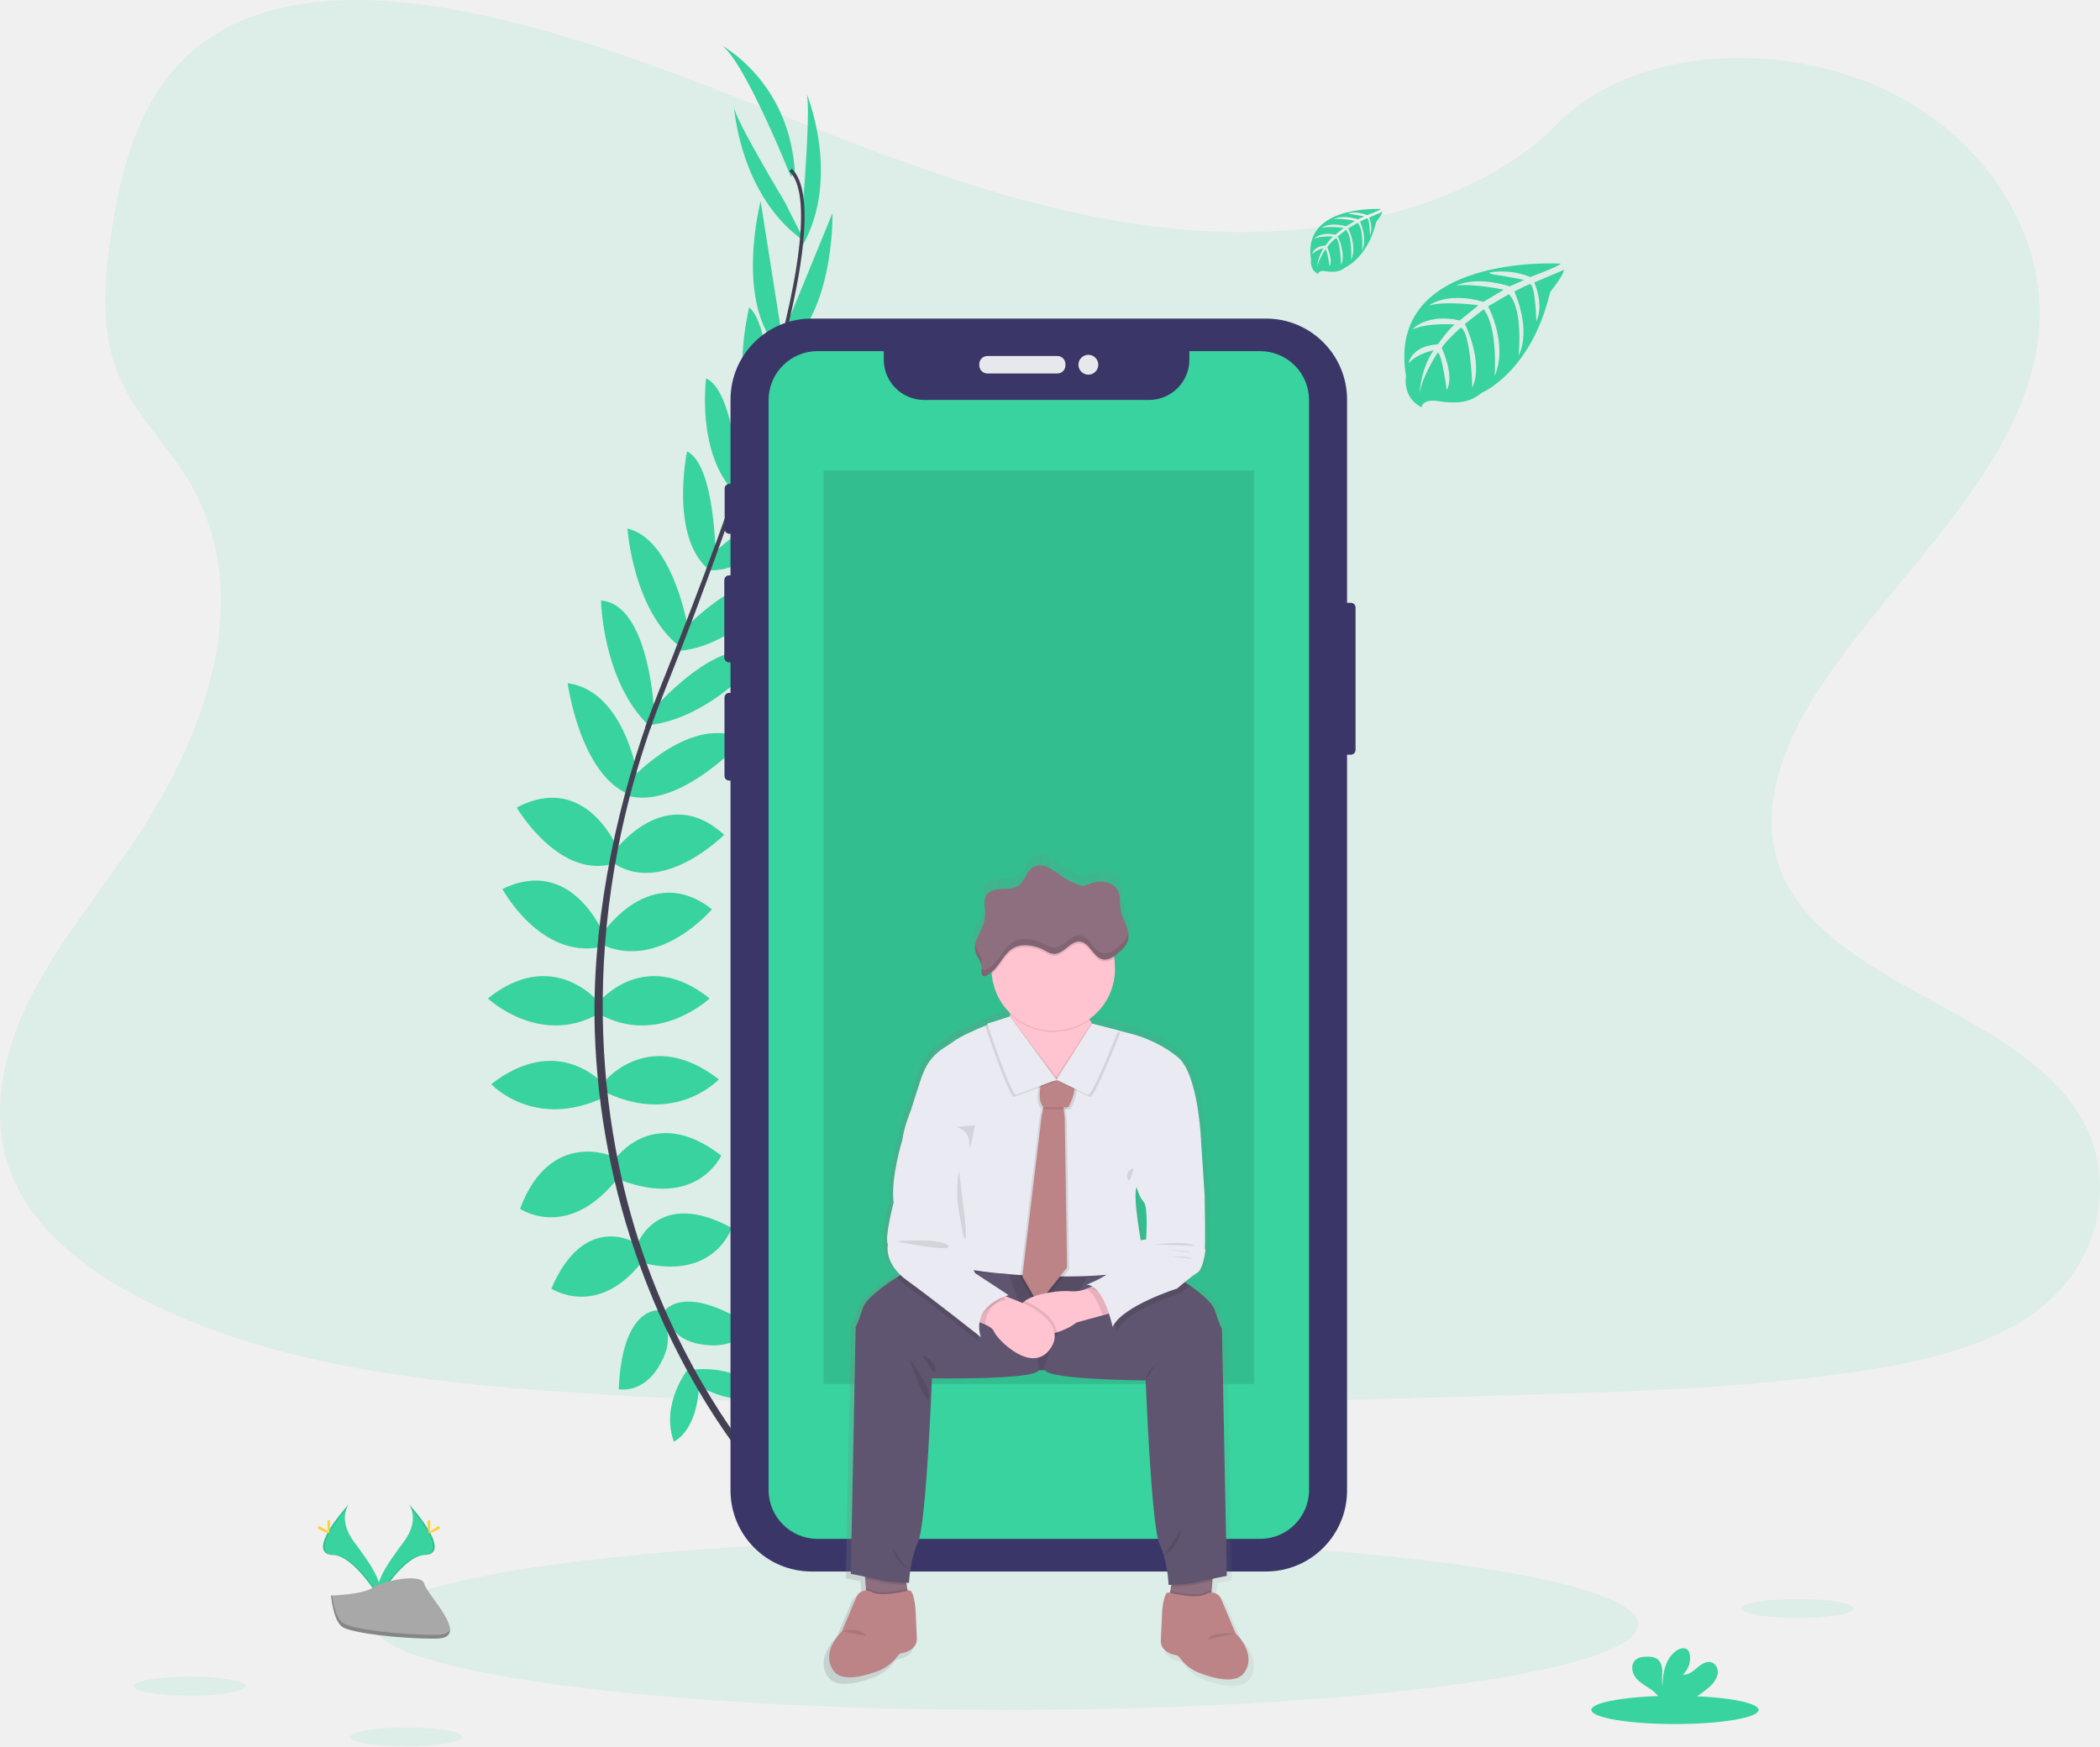
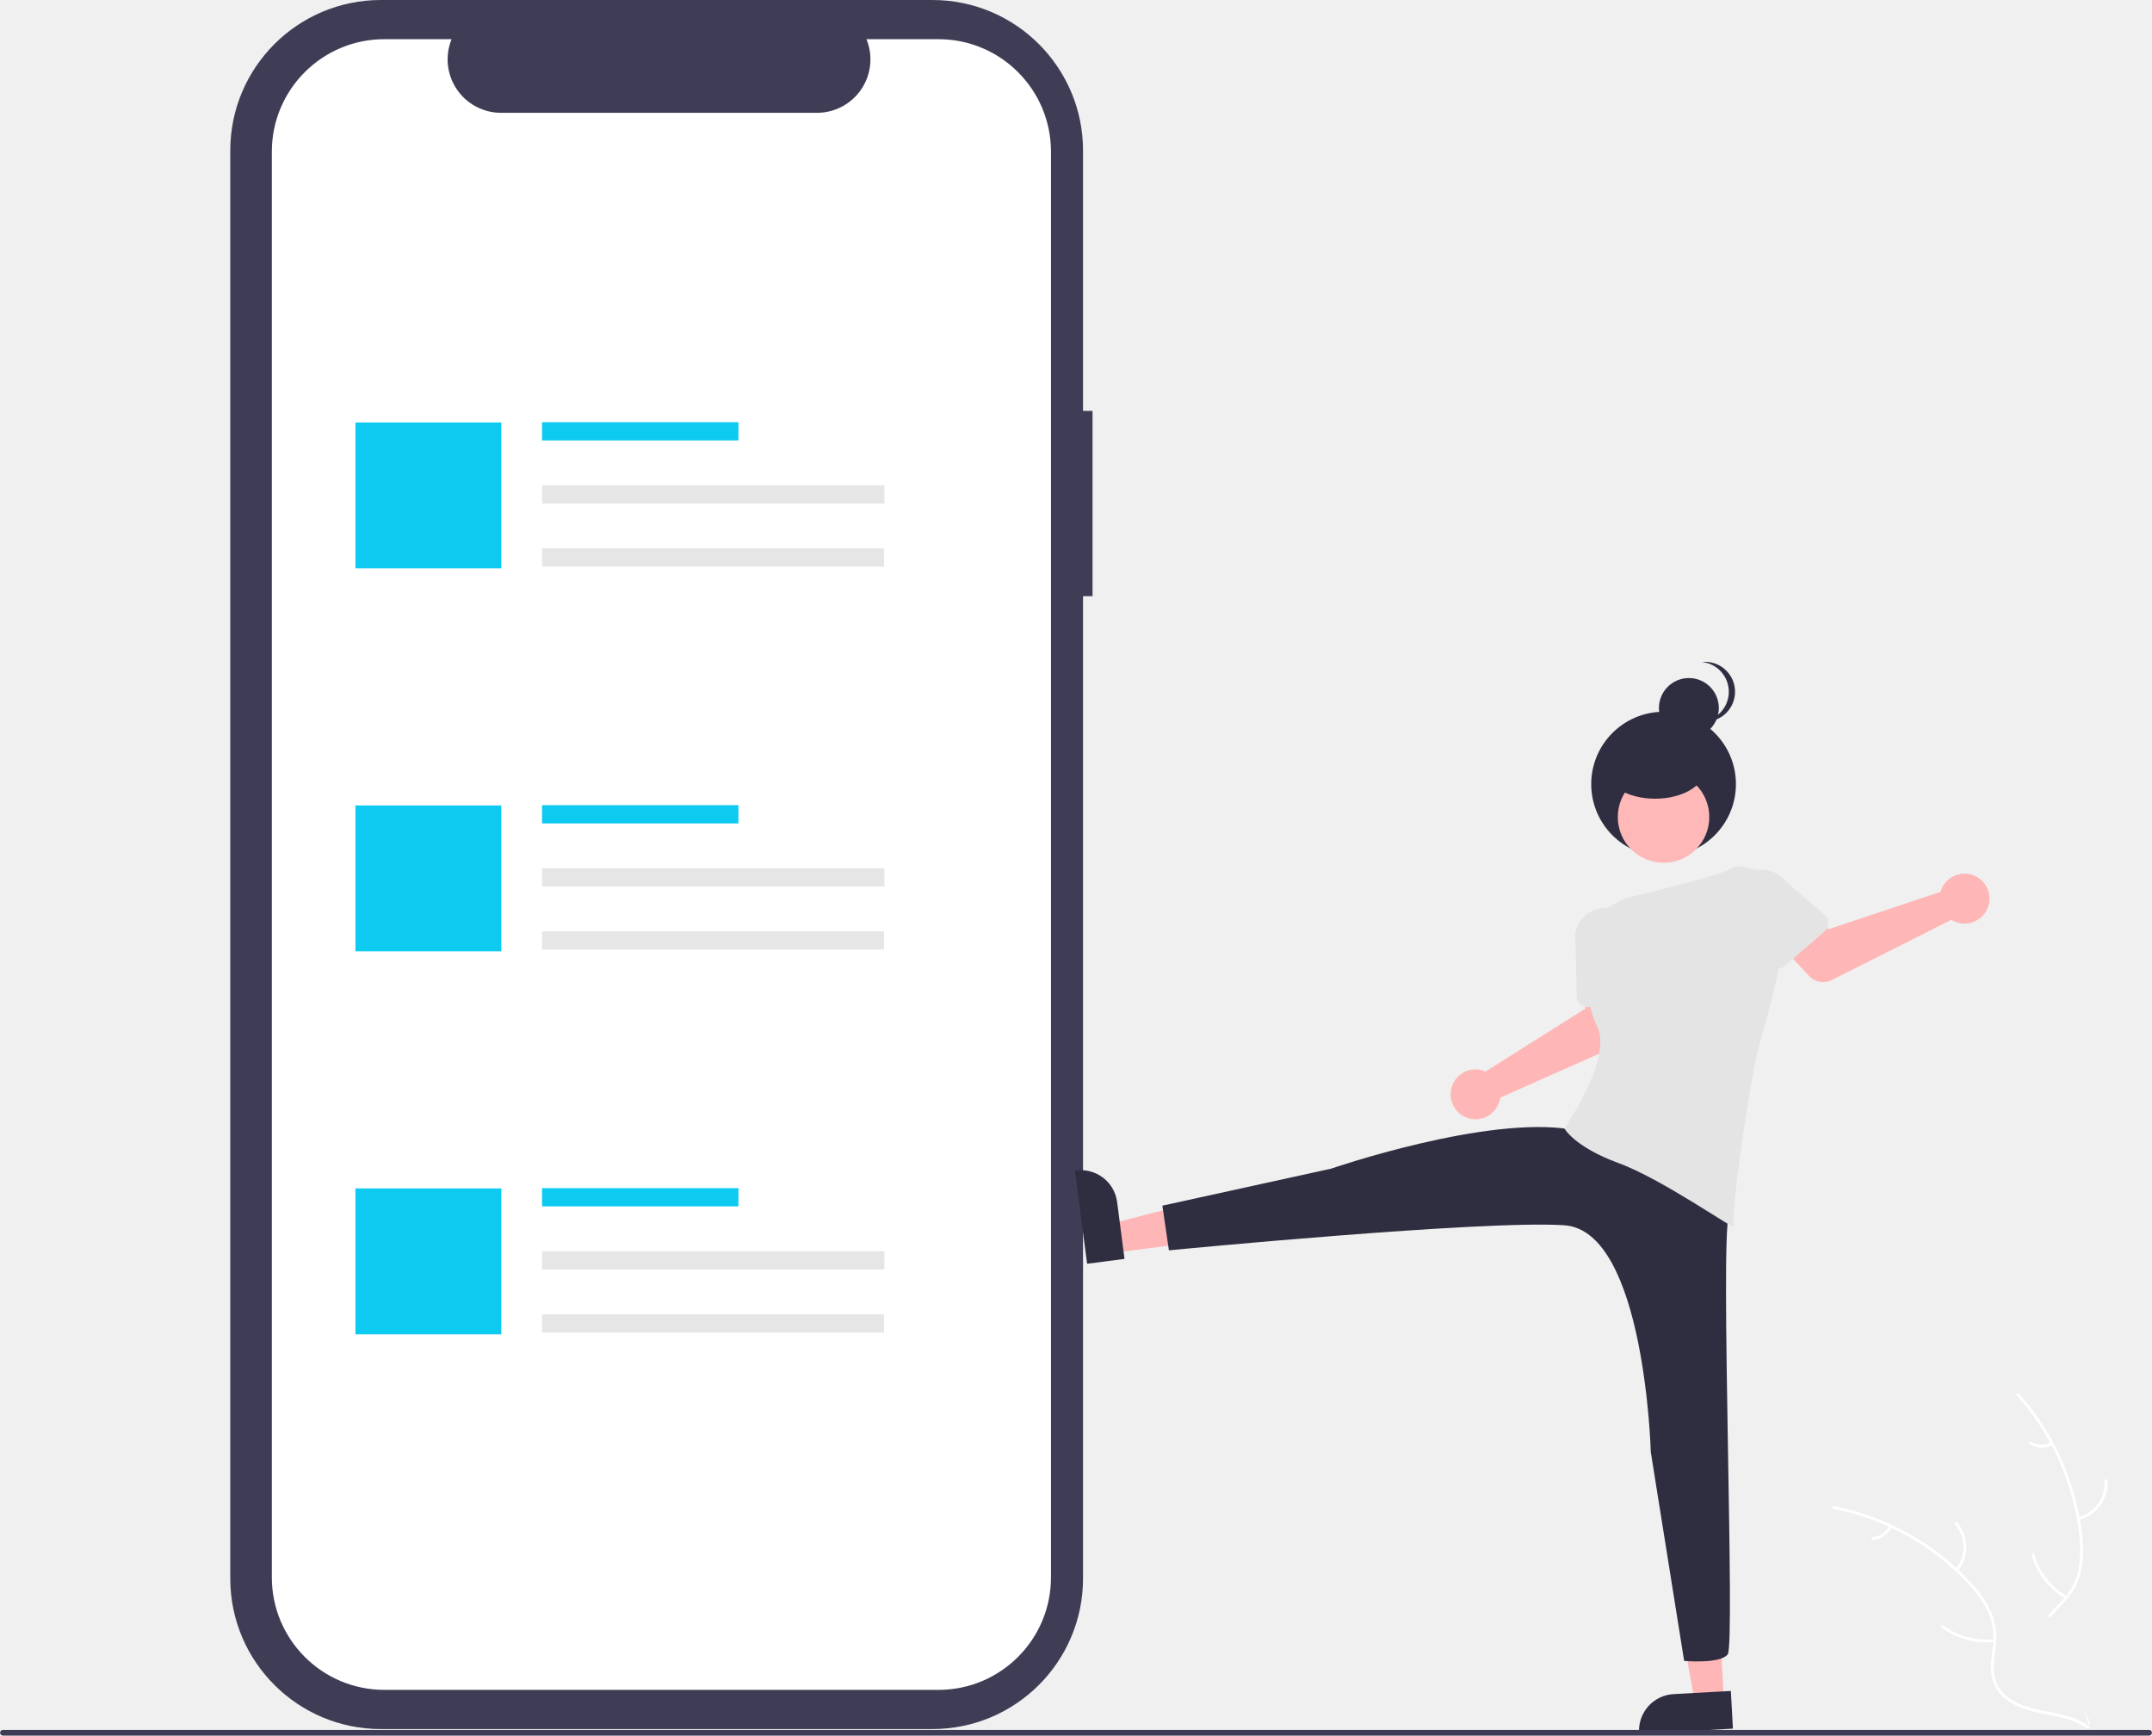
- <svg xmlns="http://www.w3.org/2000/svg" id="ae7ad495-543d-4c4b-9483-8059c5566fe6" data-name="Layer 1" width="1009.54" height="839.64" viewBox="0 0 1009.54 839.64">
-   <defs>
-     <linearGradient id="f9d7795c-47ab-4264-adf8-fc9a284cd87a" x1="491.14" y1="640.96" x2="698.09" y2="640.96" gradientUnits="userSpaceOnUse">
-       <stop offset="0" stop-color="gray" stop-opacity="0.25" />
-       <stop offset="0.54" stop-color="gray" stop-opacity="0.12" />
-       <stop offset="1" stop-color="gray" stop-opacity="0.1" />
-     </linearGradient>
-   </defs>
-   <path d="M681.78,141.58c-64.72-2.25-126.36-23.14-185.22-46S379.4,47.39,316.23,35.28c-40.63-7.79-87.1-8.89-119.83,12.89-31.51,21-41.69,57.15-47.16,90.73-4.12,25.26-6.54,51.85,4.74,75.49,7.84,16.42,21.74,30.22,31.36,45.95,33.47,54.72,9.81,122.2-26.45,175.63-17,25.07-36.75,49-49.88,75.66s-19.2,57.25-7.71,84.47c11.38,27,38.51,47.24,67.9,61.49,59.69,28.95,130,37.23,198.61,41.92,151.83,10.39,304.46,5.89,456.69,1.39,56.34-1.67,112.92-3.36,168.34-12.07,30.78-4.84,62.55-12.51,84.9-31.05,28.36-23.53,35.39-63.37,16.38-92.88-31.88-49.49-120-61.78-142.31-114.89-12.26-29.24.33-61.8,18.16-88.92,38.24-58.16,102.33-109.19,105.7-175.67,2.32-45.66-28.49-91.39-76.13-113-49.93-22.64-119.18-19.8-156,17.69C805.59,128.71,738.93,143.56,681.78,141.58Z" transform="translate(-95.23 -30.18)" fill="#38d39f" opacity="0.1" />
-   <ellipse cx="483.49" cy="780.99" rx="303.97" ry="41.12" fill="#38d39f" opacity="0.1" />
-   <path d="M428.24,688.75s21-3.36,33.6,11.48c0,0-9.24,7.28-29.12-2.8Z" transform="translate(-95.23 -30.18)" fill="#38d39f" />
-   <path d="M426,688.42S412.6,705,419.17,723.27c0,0,10.92-4.37,12.11-26.63Z" transform="translate(-95.23 -30.18)" fill="#38d39f" />
-   <path d="M414,661.31s8.4-15.4,42,6.16c0,0-4.48,10.36-19.32,9.52S417.87,669.43,414,661.31Z" transform="translate(-95.23 -30.18)" fill="#38d39f" />
-   <path d="M411.79,660.2s-17.43-2-19.12,37.9c0,0,11.05,2.3,18.9-10.33S416.17,668.08,411.79,660.2Z" transform="translate(-95.23 -30.18)" fill="#38d39f" />
-   <path d="M401.63,628.38s9.8-27.17,45.37-7.85c0,0-8.12,24.93-41.73,17.09Z" transform="translate(-95.23 -30.18)" fill="#38d39f" />
-   <path d="M390.71,587.77s18.48-27.44,51.25-2c0,0-11.48,25.76-48.45,11.76Z" transform="translate(-95.23 -30.18)" fill="#38d39f" />
-   <path d="M386.79,549.13s21.56-25.2,54,0c0,0-20.45,22.12-54,6.44Z" transform="translate(-95.23 -30.18)" fill="#38d39f" />
-   <path d="M383.43,511.61s21.84-26.33,52.93-1.4c0,0-24.65,23.24-52.93,7.56Z" transform="translate(-95.23 -30.18)" fill="#38d39f" />
-   <path d="M385.39,478.28s23-33.88,52.09-10.92c0,0-24.65,29.13-52.09,17.36Z" transform="translate(-95.23 -30.18)" fill="#38d39f" />
-   <path d="M390.71,439.36s24.36-33.6,52.65-7.84c0,0-28.85,29.12-52.65,14Z" transform="translate(-95.23 -30.18)" fill="#38d39f" />
-   <path d="M398.84,404.57s28.83-31.57,54-19c0,0-30.06,33.53-55.26,27.37Z" transform="translate(-95.23 -30.18)" fill="#38d39f" />
-   <path d="M408.91,371.6s33.33-38.65,52.65-25.77c0,0-24.52,30-55,33.05Z" transform="translate(-95.23 -30.18)" fill="#38d39f" />
-   <path d="M423.46,333.34s29.14-31.58,50.42-23.74c0,0-24.92,32.77-54.33,33.61Z" transform="translate(-95.23 -30.18)" fill="#38d39f" />
-   <path d="M436.64,297.56s32.2-30.24,46.2-24.92c0,0-23.24,33.6-47.6,31.64Z" transform="translate(-95.23 -30.18)" fill="#38d39f" />
-   <path d="M449.52,264.52s27.72-36.12,42.84-33.32c0,0-16.8,32.2-42.84,37Z" transform="translate(-95.23 -30.18)" fill="#38d39f" />
-   <path d="M463.49,220s24.51-27.7,37.74-27.63c0,0-19.34,37-38.74,36.66Z" transform="translate(-95.23 -30.18)" fill="#38d39f" />
-   <path d="M471.78,190.31l23.66-57.68s1.19,52.14-26.68,68.38Z" transform="translate(-95.23 -30.18)" fill="#38d39f" />
-   <path d="M481.38,126.7s3.92-48.16,1.4-52.08c0,0,16.93,40-1.56,73.36Z" transform="translate(-95.23 -30.18)" fill="#38d39f" />
-   <path d="M400.72,627.73s-24.55-15.21-40.43,22c0,0,21.84,14.5,43.31-12.51Z" transform="translate(-95.23 -30.18)" fill="#38d39f" />
-   <path d="M389.93,586.22s-30.1-13.73-44.71,25.12c0,0,23.26,16,47.45-15.3Z" transform="translate(-95.23 -30.18)" fill="#38d39f" />
-   <path d="M385.39,551.44s-21.56-25.2-54,0c0,0,20.44,22.12,54,6.44Z" transform="translate(-95.23 -30.18)" fill="#38d39f" />
-   <path d="M382.7,511.61s-21.85-26.33-52.93-1.4c0,0,24.64,23.24,52.93,7.56Z" transform="translate(-95.23 -30.18)" fill="#38d39f" />
-   <path d="M385.39,479.24s-15.32-37.95-48.62-21.63c0,0,18,33.66,47.27,27.93Z" transform="translate(-95.23 -30.18)" fill="#38d39f" />
-   <path d="M392.64,439.17s-15.22-38.61-49-20.71c0,0,20.68,35.39,47.5,26.68Z" transform="translate(-95.23 -30.18)" fill="#38d39f" />
-   <path d="M402.08,404.77s-6-42.34-33.95-46.13c0,0,5.93,44.64,30.22,53.75Z" transform="translate(-95.23 -30.18)" fill="#38d39f" />
-   <path d="M409.63,371.67s-2.35-51-25.5-52.77c0,0,.78,38.7,22.89,60Z" transform="translate(-95.23 -30.18)" fill="#38d39f" />
-   <path d="M425.87,331.88s-6.91-42.4-29-47.59c0,0,2.74,41.07,26.81,58Z" transform="translate(-95.23 -30.18)" fill="#38d39f" />
-   <path d="M439.26,297.87s-.24-44.18-13.74-50.67c0,0-8.37,40,9.83,56.31Z" transform="translate(-95.23 -30.18)" fill="#38d39f" />
-   <path d="M450.55,264s-1.9-45.5-15.87-51.91c0,0-4.79,36,13.77,54.88Z" transform="translate(-95.23 -30.18)" fill="#38d39f" />
-   <path d="M465.45,223.6s-.09-37-10.07-45.68c0,0-9.92,40.54,4.86,53.12Z" transform="translate(-95.23 -30.18)" fill="#38d39f" />
-   <path d="M470.6,188.49l-9.7-61.59s-13.2,50.47,10.16,72.7Z" transform="translate(-95.23 -30.18)" fill="#38d39f" />
-   <path d="M472.5,127.28s-24.93-41.39-24.41-46c0,0,2.64,43.4,34,65Z" transform="translate(-95.23 -30.18)" fill="#38d39f" />
-   <path d="M475.42,115.06S451.9,56.25,441.26,51.49c0,0,33.6,17.08,36.12,61.89Z" transform="translate(-95.23 -30.18)" fill="#38d39f" />
-   <path d="M462.36,229.35l-1.61-.49c19.85-64.73,24.81-106,13.95-116.34l1.16-1.22C487.36,122.21,482.7,163,462.36,229.35Z" transform="translate(-95.23 -30.18)" fill="#444053" />
-   <path d="M407.7,380.87l-2.37-.84c2.1-5.93,4.37-11.95,6.75-17.89,20.72-51.64,38.36-99.67,49.67-136.55l2.07-1c-11.33,36.95-28.65,86.83-49.4,138.53C412.05,369,409.79,375,407.7,380.87Z" transform="translate(-95.23 -30.18)" fill="#444053" />
-   <path d="M457.79,737.2c-.32-.36-32.5-36.58-54.92-98.44A364.43,364.43,0,0,1,381.17,526c-1.54-48.13,8.56-101.87,25.86-150.68l1.88,2.2c-38.83,109.56-23.4,203.45-2.94,260,22.2,61.29,54,97.13,54.32,97.48Z" transform="translate(-95.23 -30.18)" fill="#444053" />
-   <rect x="642.8" y="289.82" width="8.86" height="73.02" rx="2.29" ry="2.29" fill="#3a3768" />
-   <rect x="348.37" y="232.61" width="4.97" height="24.04" rx="2.29" ry="2.29" fill="#3a3768" />
-   <rect x="348.19" y="276.63" width="5.6" height="41.84" rx="2.29" ry="2.29" fill="#3a3768" />
-   <rect x="348.28" y="333.11" width="5.33" height="42.2" rx="2.29" ry="2.29" fill="#3a3768" />
-   <rect x="351.18" y="153.17" width="296.4" height="602.39" rx="38.99" ry="38.99" fill="#3a3768" />
-   <path d="M701,199H667v4.09a19.38,19.38,0,0,1-19.39,19.38H539.48a19.38,19.38,0,0,1-19.39-19.38V199H488.26a23.54,23.54,0,0,0-23.54,23.54V746.51a23.54,23.54,0,0,0,23.54,23.54H701a23.54,23.54,0,0,0,23.54-23.54V222.58A23.54,23.54,0,0,0,701,199Z" transform="translate(-95.23 -30.18)" fill="#38d39f" />
-   <rect x="470.79" y="171.16" width="41.39" height="8.4" rx="3.87" ry="3.87" fill="#e6e8ec" />
-   <circle cx="523.21" cy="175.36" r="4.77" fill="#e6e8ec" />
-   <path d="M845.43,156.93s-84.2-5.08-74.28,53.92c0,0-2,10.43,7.48,15.16,0,0,.15-4.37,8.64-2.88a39.5,39.5,0,0,0,9.15.44A19.06,19.06,0,0,0,807.6,219h0s23.67-9.78,32.87-48.46c0,0,6.81-8.44,6.54-10.61L832.8,166s4.86,10.25,1,18.77c0,0-.46-18.4-3.19-18-.55.08-7.38,3.55-7.38,3.55s8.35,17.85,2.05,30.83c0,0,2.39-22-4.66-29.54l-10,5.84s9.76,18.44,3.14,33.49c0,0,1.7-23.08-5.25-32.07l-9.06,7.07s9.17,18.17,3.58,30.65c0,0-.73-26.86-5.54-28.89,0,0-7.93,7-9.14,9.86,0,0,6.28,13.2,2.38,20.16,0,0-2.39-17.9-4.35-18,0,0-7.9,11.86-8.72,20,0,0,.34-12.09,6.81-21.12,0,0-7.64,1.31-12.1,6.26,0,0,1.23-8.38,14.05-9.12,0,0,6.53-9,8.27-9.54,0,0-12.74-1.07-20.47,2.36,0,0,6.8-7.91,22.81-4.31l8.95-7.31s-16.78-2.29-23.9.24c0,0,8.19-7,26.31-1.9l9.74-5.82s-14.31-3.08-22.83-2c0,0,9-4.85,25.69.41l7-3.13s-10.48-2.06-13.55-2.39-3.23-1.17-3.23-1.17a36.35,36.35,0,0,1,19.69,2.19S845.68,157.86,845.43,156.93Z" transform="translate(-95.23 -30.18)" fill="#38d39f" />
-   <path d="M759.06,130.69s-38-2.29-33.56,24.37c0,0-.89,4.71,3.38,6.85,0,0,.07-2,3.91-1.31a17.51,17.51,0,0,0,4.13.2,8.56,8.56,0,0,0,5.05-2.08h0s10.7-4.42,14.86-21.9c0,0,3.07-3.81,2.95-4.79l-6.42,2.74s2.19,4.63.47,8.48c0,0-.21-8.31-1.44-8.12-.25,0-3.34,1.61-3.34,1.61s3.78,8.07.93,13.93c0,0,1.08-9.94-2.11-13.35L743.35,140s4.41,8.33,1.42,15.13c0,0,.77-10.43-2.37-14.49l-4.09,3.2s4.14,8.21,1.62,13.85c0,0-.34-12.14-2.51-13.06,0,0-3.58,3.16-4.13,4.46,0,0,2.84,6,1.08,9.11,0,0-1.08-8.09-2-8.13,0,0-3.57,5.36-3.94,9a19.52,19.52,0,0,1,3.08-9.54,10.76,10.76,0,0,0-5.47,2.83s.56-3.79,6.35-4.12c0,0,3-4.07,3.74-4.32,0,0-5.76-.48-9.25,1.07,0,0,3.07-3.57,10.3-1.95l4-3.3s-7.59-1-10.8.11c0,0,3.7-3.16,11.89-.86l4.4-2.63s-6.47-1.39-10.32-.89c0,0,4.07-2.19,11.61.18l3.15-1.41s-4.74-.93-6.13-1.08-1.46-.53-1.46-.53a16.39,16.39,0,0,1,8.9,1S759.18,131.11,759.06,130.69Z" transform="translate(-95.23 -30.18)" fill="#38d39f" />
-   <rect x="395.91" y="226.18" width="206.95" height="439.24" opacity="0.1" />
-   <path d="M691.75,818.22s-4.88-11.36-7.06-16.6c-1.23-3-3.31-3.5-4.9-3.43l.09-1,.39-4.73.08-1c3.77-.79,7-1.41,7-1.41L685,668.73s-1-1.28-3.42-9c-1.2-3.85-7-8.58-12.42-12.35-.85-.59-1.68-1.15-2.5-1.69a62.39,62.39,0,0,1,6.21-4.58c3.08-1.79,4.1-12,4.1-12l-.51,1c.51-1,0-27.07,0-27.07l-1.8-27.06s-1.28-32.17-11.28-40.6S640.75,524,640.75,524l-7-1.8h0l-12.9-3.31c-.36-.59-.71-1.21-1-1.86-.13-.25-.25-.51-.37-.77a30.2,30.2,0,0,0,12.75-24.65,29.73,29.73,0,0,0-.39-4.84c0-.3-.11-.61-.17-.91a25.2,25.2,0,0,0,3-2.41,13.63,13.63,0,0,0,3.66-4.49h0a7.57,7.57,0,0,0,.34-1.05c0-.1,0-.2.06-.31s.09-.53.12-.8c0-.1,0-.2,0-.3,0-.29,0-.59,0-.88,0-.07,0-.14,0-.22,0-.33-.05-.66-.1-1a.13.13,0,0,0,0-.06h0a17.21,17.21,0,0,0-.9-3.4c-1-2.58-2.3-5-2.77-7.75-.58-3.25.09-6.8-1.46-9.72a8.67,8.67,0,0,0-6.09-4.19,14.35,14.35,0,0,0-7.52.86,10.7,10.7,0,0,1-3.71,1,7.75,7.75,0,0,1-2.71-.66,40.19,40.19,0,0,1-8.4-4.51,40.22,40.22,0,0,0-6-3.92,8.12,8.12,0,0,0-6.92-.28c-3.7,1.88-4.4,7.12-7.84,9.43-2.37,1.6-5.46,1.44-8.32,1.54s-6.1.81-7.51,3.29c-1,1.72-.76,3.77-.57,5.78l.06.68c0,.24,0,.49.06.73a18.37,18.37,0,0,1-1.13,7.56c-1.38,3.66-4,7.27-3.91,11h0a7.66,7.66,0,0,0,.23,1.76,8.45,8.45,0,0,0,.28.85h0a37.24,37.24,0,0,0,1.85,3.61l.09.16c.07.14.14.28.2.42s.18.38.25.57.08.19.11.28.13.37.18.56a5.36,5.36,0,0,1,.21,1.74,16.2,16.2,0,0,0-.19,2.29,1.68,1.68,0,0,0,1.34,1.63,2.23,2.23,0,0,0,1.16-.36,18.57,18.57,0,0,0,2.55-1.75c0,.32,0,.64.06,1a30.26,30.26,0,0,0,9.09,18.83c0,.31,0,.63-.07,1s-.05.72-.07,1.09h0l-11.2,3.52s.06.2.18.54l-1.18.47h0c-5.81,2.35-12.28,5.27-15.9,7.92-1.6,1.16-3.06,2.11-4.37,2.9a25,25,0,0,0-10.36,12.55l-.15.38c-1,2.29-5.9,17.87-5.9,17.87s-3.59,8.68-4.11,14.3c0,0-5.9,18.63-4.36,30.89,0,0-4.62,17.62-2.82,20.42,0,0-1.84,7.58,6.24,15.21-.59.36-1.23.75-1.9,1.18-6.26,3.94-15.29,10.33-16.83,15.26-2.39,7.67-3.42,9-3.42,9L501.88,789s3.23.62,7,1.4l.08,1,.39,4.72.09,1c-1.59-.07-3.67.48-4.9,3.44-2.19,5.23-7,16.58-7,16.58s-10.77,10-4.24,19.28a6.68,6.68,0,0,0,1,1.16c4.69,4.26,14.69,1.53,21.8-1.25a21.26,21.26,0,0,0,9-7.26,3.42,3.42,0,0,1,2.4-1.33,9.8,9.8,0,0,0,4.47-1.95,6,6,0,0,0,2.46-5,.76.76,0,0,1,0-.15l-.63-14.23s-.77-9.94-3.22-9.3l-.63.15-.17-1h0l-.33-1.93-.17-1,1.36,0s.34-11.24,4.45-20.08S541.9,693,541.9,693s50.87.83,52.57-3.94v0c1,0,2.09,0,3.13-.07,1.71,4.77,49.72,5,49.72,5s2.73,71.49,6.83,80.34a40.82,40.82,0,0,1,2.15,5.86h0a65.41,65.41,0,0,1,2.31,14.21l1.36,0-.18,1-.33,1.92-.17,1-.65-.15c-2.43-.63-3.2,9.31-3.2,9.31l-.65,14.32a5.81,5.81,0,0,0,2.38,5,10,10,0,0,0,4.55,2,3.34,3.34,0,0,1,2.4,1.32,21.32,21.32,0,0,0,9,7.26c7.68,3,18.72,5.93,22.82.1C702.52,828.18,691.75,818.22,691.75,818.22ZM562.45,639.88v0l.12,0ZM642.8,599s1.29,4.85,3.59,7.4,1.16,18.39,1.16,18.39a14.2,14.2,0,0,0-2.68.43C643.1,614.69,641.47,603,642.8,599Z" transform="translate(-95.23 -30.18)" fill="url(#f9d7795c-47ab-4264-adf8-fc9a284cd87a)" />
-   <polygon points="436.96 768.43 416.85 770.43 416.29 763.7 415.9 759.07 415.35 752.3 434.35 753.3 435.86 761.99 436.18 763.88 436.19 763.88 436.96 768.43" fill="#8e6f7f" />
-   <polygon points="583.41 753.31 582.86 760.07 582.48 764.7 581.91 771.43 561.79 769.43 562.59 764.88 562.9 763 564.41 754.31 583.41 753.31" fill="#8e6f7f" />
-   <path d="M657.33,686.1l-59.8,2.81q-4.08.2-8.16,0l-57.13-2.8V640.85H657.33Z" transform="translate(-95.23 -30.18)" fill="#5f5570" />
-   <path d="M657.33,686.1l-59.8,2.81q-4.08.2-8.16,0l-57.13-2.8V640.85H657.33Z" transform="translate(-95.23 -30.18)" opacity="0.1" />
-   <path d="M580.75,518.91s-19.92,6.69-27.42,12.19c-1.56,1.14-3,2.08-4.26,2.85A24.4,24.4,0,0,0,539,546.23c-.05.14-.1.26-.15.37-1,2.25-5.75,17.5-5.75,17.5s-3.5,8.5-4,14,28.5,20.25,28.5,20.25-14,30.5-7.75,38.25,97.5,11.5,95.5,0-5.5-30.5-3.75-35.75l31-22.5s-1.25-31.5-11-39.75-22-11.25-22-11.25l-19.41-5s-6.84,17-14.34,19.25S581.92,533.46,580.75,518.91Z" transform="translate(-95.23 -30.18)" fill="#eaeaf2" />
-   <path d="M608.73,547.54s-8.46,7.06-12.9,0c0,0-4,11.94,0,15.94l-.15.81-.71,3.56-9.26,77L593.33,658,607.2,640.6l-1.12-72-.5-4.13-.12-1h2.37S614.12,552.6,608.73,547.54Z" transform="translate(-95.23 -30.18)" opacity="0.1" />
-   <path d="M610.73,547.54s-8.46,7.06-12.9,0c0,0-4,11.94,0,15.94l-.15.81-.71,3.56-9.26,77L595.33,658,609.2,640.6l-1.12-72-.5-4.13-.12-1h2.37S616.12,552.6,610.73,547.54Z" transform="translate(-95.23 -30.18)" opacity="0.1" />
-   <polygon points="512.97 609.43 499.1 626.8 491.46 613.72 500.73 536.68 501.44 533.12 501.6 532.3 502.85 529.06 511.23 532.3 511.35 533.3 511.85 537.43 512.97 609.43" fill="#bc8487" />
-   <path d="M531.09,792.16a67.93,67.93,0,0,1-12.85-1.31c-2.09-.52-4.71-1.1-7.1-1.61l-.56-6.77,19,1Z" transform="translate(-95.23 -30.18)" opacity="0.1" />
-   <path d="M594.48,689c-1.66,4.67-51.24,3.85-51.24,3.85s-2.66,70-6.66,78.67-4.34,19.66-4.34,19.66-8.66,0-14-1.33-14-3-14-3l2.34-118.75s1-1.25,3.33-8.76c1.5-4.83,10.3-11.09,16.39-15,3.4-2.14,5.94-3.54,5.94-3.54l29.58,1.2,18.26.74S596.15,684.33,594.48,689Z" transform="translate(-95.23 -30.18)" fill="#5f5570" />
-   <path d="M532.2,798.6l-20.12,2-.57-6.73a6,6,0,0,1,2.19.48c3.67,2.64,14.16.54,17.71-.3h0Z" transform="translate(-95.23 -30.18)" opacity="0.1" />
-   <path d="M536,818.05a5.87,5.87,0,0,1-2.41,4.89,9.55,9.55,0,0,1-4.35,1.91,3.25,3.25,0,0,0-2.33,1.3,20.87,20.87,0,0,1-8.8,7.11c-6.93,2.72-16.68,5.39-21.25,1.22a6.32,6.32,0,0,1-1-1.13c-6.37-9.12,4.13-18.88,4.13-18.88s4.74-11.12,6.87-16.24a5,5,0,0,1,6.87-2.88c4,2.88,16.13.12,18.5-.49s3.13,9.11,3.13,9.11L536,817.9A.76.76,0,0,0,536,818.05Z" transform="translate(-95.23 -30.18)" fill="#bc8487" />
-   <path d="M678.65,783.48l-.56,6.76c-2.39.51-5,1.09-7.11,1.61a68.11,68.11,0,0,1-12.84,1.32l1.51-8.69Z" transform="translate(-95.23 -30.18)" opacity="0.1" />
-   <path d="M685,787.85s-8.66,1.67-14,3-14,1.33-14,1.33-.33-11-4.33-19.66S646,693.85,646,693.85s-46.78-.27-48.45-4.94,20.39-45,20.39-45l13.45-.7L657,641.85s5,2.72,10.24,6.39,10.93,8.33,12.1,12.1c2.33,7.51,3.33,8.76,3.33,8.76Z" transform="translate(-95.23 -30.18)" fill="#5f5570" />
-   <path d="M677.71,794.87l-.56,6.73-20.13-2,.8-4.55c3.55.85,14,2.94,17.7.3A6,6,0,0,1,677.71,794.87Z" transform="translate(-95.23 -30.18)" opacity="0.1" />
-   <path d="M675.52,796.35a5,5,0,0,1,6.88,2.88c2.12,5.12,6.87,16.25,6.87,16.25s10.5,9.75,4.13,18.87c-4,5.72-14.76,2.85-22.24-.09a20.74,20.74,0,0,1-8.8-7.11,3.26,3.26,0,0,0-2.34-1.3,9.81,9.81,0,0,1-4.44-2,5.72,5.72,0,0,1-2.31-4.88l.63-14s.75-9.73,3.12-9.12S671.52,799.23,675.52,796.35Z" transform="translate(-95.23 -30.18)" fill="#bc8487" />
-   <path d="M623.83,527.35l-20.19,21.4-.56.6-.73-.43c-4.22-2.5-25.33-15.24-23.52-19.07,1-2.18,1.59-6.72,1.9-10.63,0-.47.06-.93.1-1.38.2-3.09.25-5.49.25-5.49s38-6.5,36.5,0c-.61,2.63.3,5.59,1.59,8.18.38.75.8,1.46,1.21,2.13A33,33,0,0,0,623.83,527.35Z" transform="translate(-95.23 -30.18)" fill="#ffc4d0" />
-   <path d="M619.17,520.53a29.65,29.65,0,0,1-38.34-2.69c.2-3.09.25-5.49.25-5.49s38-6.5,36.5,0C617,515,617.88,517.94,619.17,520.53Z" transform="translate(-95.23 -30.18)" opacity="0.1" />
-   <path d="M631.24,495.64A29.67,29.67,0,0,1,572,498.46q-.12-1.4-.12-2.82a29.67,29.67,0,1,1,59.33,0Z" transform="translate(-95.23 -30.18)" fill="#ffc4d0" />
-   <path d="M630.87,490.9a7.1,7.1,0,0,1-5.58,1.51c-4.58-1-6.15-8-10.83-8.48s-7.79,6-12.53,5.87c-2-.05-3.8-1.36-5.64-2.27-3.22-1.59-8.52-2.56-12-1.36-5.23,1.79-7,6.63-10.34,10.48a15.25,15.25,0,0,1-1.87,1.81q-.12-1.4-.12-2.82a29.67,29.67,0,0,1,59-4.74Z" transform="translate(-95.23 -30.18)" opacity="0.1" />
-   <path d="M596.29,486.54c1.84.9,3.6,2.22,5.64,2.27,4.73.12,7.82-6.39,12.52-5.88s6.25,7.45,10.85,8.48c3.09.7,6-1.61,8.31-3.76a13.23,13.23,0,0,0,3.57-4.39c1-2.48.48-5.34-.45-7.86s-2.24-4.94-2.7-7.59c-.56-3.18.09-6.66-1.42-9.52a8.43,8.43,0,0,0-5.94-4.1,14,14,0,0,0-7.33.83,10.37,10.37,0,0,1-3.61,1,7.64,7.64,0,0,1-2.65-.65,39.13,39.13,0,0,1-8.18-4.41,38.35,38.35,0,0,0-5.83-3.84,7.86,7.86,0,0,0-6.74-.27c-3.6,1.84-4.29,7-7.64,9.23-2.31,1.56-5.32,1.4-8.1,1.51s-6,.78-7.32,3.21c-1.18,2.09-.59,4.66-.44,7.05a18.1,18.1,0,0,1-1.11,7.4c-1.55,4.14-4.7,8.22-3.58,12.5.73,2.81,3.25,5.14,3.1,8a15.25,15.25,0,0,0-.19,2.23,1.65,1.65,0,0,0,1.31,1.6,2,2,0,0,0,1.12-.36,16.72,16.72,0,0,0,4.41-3.57c3.38-3.86,5.13-8.69,10.36-10.48C587.78,484,593.07,484.94,596.29,486.54Z" transform="translate(-95.23 -30.18)" fill="#8e6f7f" />
-   <path d="M630.7,661.1l-5.4,1.47L612.83,666a30.13,30.13,0,0,1-9.59,4.77c-7.63,1.93-12.56-2.27-16.66-8.77-1.65-2.6-.82-4.68,1.34-6.31,5.2-3.93,18.06-5.21,22-4.69a16.46,16.46,0,0,0,7.59-1.18,29.4,29.4,0,0,0,4.91-2.32Z" transform="translate(-95.23 -30.18)" fill="#ffc4d0" />
-   <path d="M630.7,661.1l-5.4,1.47c-1.55-4.67-4.1-10.53-7.75-12.78a29.4,29.4,0,0,0,4.91-2.32Z" transform="translate(-95.23 -30.18)" opacity="0.1" />
-   <path d="M667.22,648.24c-2.24,1.81-4.14,3.46-4.14,3.46s-26,8.15-31,18.4c0,0-4-20-12.5-20.25,0,0,9.15-3.59,11.79-6.66L657,641.85S662,644.57,667.22,648.24Z" transform="translate(-95.23 -30.18)" opacity="0.1" />
-   <path d="M666.83,569.85l5.75,8.5,1.75,26.5s.5,25.5,0,26.5l.5-1s-1,10-4,11.75-9.75,7.6-9.75,7.6-26,8.15-31,18.4c0,0-4-20-12.5-20.25,0,0,12.75-5,12.5-8.25,0,0,9.75-8.75,10.5-11s5.62-2.5,5.62-2.5,1.13-15.5-1.12-18-3.5-7.25-3.5-7.25Z" transform="translate(-95.23 -30.18)" fill="#eaeaf2" />
-   <path d="M603.24,670.74c-7.63,1.93-12.56-2.27-16.66-8.77-1.65-2.6-.82-4.68,1.34-6.31l.78.31S602.45,661.93,603.24,670.74Z" transform="translate(-95.23 -30.18)" opacity="0.1" />
-   <path d="M600.08,678.73c-9,12.5-25.75-4.88-27-8.38-.45-1.27-2.16-2.4-4.13-3.31a44.58,44.58,0,0,0-7.75-2.57l14.88-12.12,2.85,1.14L587.7,657S609.08,666.23,600.08,678.73Z" transform="translate(-95.23 -30.18)" fill="#ffc4d0" />
-   <path d="M578.93,653.49c-8.2,3.9-9.95,9.51-10,13.55a44.58,44.58,0,0,0-7.75-2.57l14.88-12.12Z" transform="translate(-95.23 -30.18)" opacity="0.1" />
-   <path d="M565.83,675.1s-24-19-35.5-27.25a28.12,28.12,0,0,1-4-3.46c3.4-2.14,5.94-3.54,5.94-3.54l29.58,1.2c.79,1.37,1.26,2.3,1.26,2.3l16,10.5C559.83,661.1,565.83,675.1,565.83,675.1Z" transform="translate(-95.23 -30.18)" opacity="0.1" />
-   <path d="M533.83,575.35l-4.75,2.75s-5.75,18.25-4.25,30.25c0,0-4.5,17.25-2.75,20,0,0-2.25,9.25,9.25,17.5s35.5,27.25,35.5,27.25-6-14,13.25-20.25l-16-10.5s-5.37-10.66-10.5-13c0,0-4-4-1.5-6.75s4.5-5.75,4.5-8.5,1-15.75,1-15.75l3-14Z" transform="translate(-95.23 -30.18)" fill="#eaeaf2" />
-   <path d="M606.58,563.47h-9.75a1.29,1.29,0,0,1-.16-.18l.16-.82,1.25-3.24,8.38,3.24Z" transform="translate(-95.23 -30.18)" opacity="0.1" />
-   <path d="M609.73,546.54s-8.46,7.06-12.9,0c0,0-4,11.94,0,15.94h12S615.12,551.6,609.73,546.54Z" transform="translate(-95.23 -30.18)" fill="#bc8487" />
-   <path d="M621.17,523.35l12.6,3.25s-11.94,31-14.57,31l-15.12-7.25Z" transform="translate(-95.23 -30.18)" opacity="0.1" />
-   <path d="M623.83,527.35l-20.19,21.4-.56.6-.73-.43L620,522l.43.71A33,33,0,0,0,623.83,527.35Z" transform="translate(-95.23 -30.18)" opacity="0.1" />
-   <path d="M620.17,522.35l12.6,3.25s-11.94,31-14.57,31l-15.12-7.25Z" transform="translate(-95.23 -30.18)" fill="#eaeaf2" />
-   <path d="M579.75,519.91l-10.92,3.44s10.75,32.5,13.75,34.25l19.5-7.25Z" transform="translate(-95.23 -30.18)" opacity="0.1" />
-   <path d="M603.64,548.75l-.56.6s-26.25-15.25-24.25-19.5c1-2.18,1.59-6.72,1.9-10.63l0-.61Z" transform="translate(-95.23 -30.18)" opacity="0.1" />
-   <path d="M580.75,518.91l-10.92,3.44s10.75,32.5,13.75,34.25l19.5-7.25Z" transform="translate(-95.23 -30.18)" fill="#eaeaf2" />
-   <path d="M554.74,572s6.58,1.17,6.46,8,2.71-8.83,2.71-8.83Z" transform="translate(-95.23 -30.18)" opacity="0.1" />
-   <path d="M556.24,593s-1.83,10.33,0,19.67,1.67,12.5,3.09,13S556.24,593,556.24,593Z" transform="translate(-95.23 -30.18)" opacity="0.1" />
-   <path d="M640.24,592a3.62,3.62,0,0,0-3,4.67C638.08,600.85,640.24,592,640.24,592Z" transform="translate(-95.23 -30.18)" opacity="0.1" />
-   <path d="M525.91,627s21.43-1.83,25,2S525.91,627,525.91,627Z" transform="translate(-95.23 -30.18)" opacity="0.1" />
-   <path d="M650.24,628.45s15.67-1.93,19.34.74" transform="translate(-95.23 -30.18)" opacity="0.1" />
-   <path d="M656.58,631s9.33.33,11.5,1.5" transform="translate(-95.23 -30.18)" opacity="0.1" />
-   <path d="M658.41,634.35s8.5-.33,9.67,1" transform="translate(-95.23 -30.18)" opacity="0.1" />
-   <path d="M538.54,681.35s7.28,3.79,6.54,7.66S538.54,681.35,538.54,681.35Z" transform="translate(-95.23 -30.18)" opacity="0.1" />
-   <path d="M532.24,683.19s11.11,14.41,9.6,19.16S532.24,683.19,532.24,683.19Z" transform="translate(-95.23 -30.18)" opacity="0.1" />
-   <path d="M651.33,685.58s-5.5,4.53-5.35,8.27" transform="translate(-95.23 -30.18)" opacity="0.1" />
-   <path d="M524.33,774.85s0,4.25,7.87,10.5" transform="translate(-95.23 -30.18)" opacity="0.1" />
-   <path d="M663.24,764.85s-.84,8.84-8.5,13.42" transform="translate(-95.23 -30.18)" opacity="0.1" />
-   <g opacity="0.1">
-     <path d="M568.83,464.81c0-.69-.12-1.4-.18-2.1a20.17,20.17,0,0,0,.14,4.58A18.64,18.64,0,0,0,568.83,464.81Z" transform="translate(-95.23 -30.18)" />
-     <path d="M567.24,492.75c.15-2.9-2.37-5.23-3.1-8a2.7,2.7,0,0,1-.08-.41,7.71,7.71,0,0,0,.08,3.41c.59,2.29,2.37,4.25,2.93,6.47C567.12,493.7,567.22,493.23,567.24,492.75Z" transform="translate(-95.23 -30.18)" />
-     <path d="M637.18,480.26a13.33,13.33,0,0,1-3.57,4.39c-2.33,2.15-5.22,4.46-8.31,3.76-4.59-1-6.17-8-10.85-8.48s-7.79,6-12.52,5.87c-2-.05-3.8-1.36-5.64-2.27-3.22-1.59-8.51-2.56-12-1.36-5.23,1.79-7,6.63-10.36,10.48a16.87,16.87,0,0,1-4.4,3.58,2.12,2.12,0,0,1-1.13.35,1.39,1.39,0,0,1-1.12-.9v.07a15.39,15.39,0,0,0-.19,2.24,1.65,1.65,0,0,0,1.31,1.59,2.12,2.12,0,0,0,1.13-.35,16.87,16.87,0,0,0,4.4-3.58c3.38-3.85,5.13-8.69,10.36-10.48,3.53-1.2,8.82-.23,12,1.36,1.84.91,3.6,2.22,5.64,2.27,4.73.12,7.82-6.39,12.52-5.87s6.26,7.44,10.85,8.48c3.09.7,6-1.61,8.31-3.76a13.33,13.33,0,0,0,3.57-4.39,8.44,8.44,0,0,0,.43-4.54A7.07,7.07,0,0,1,637.18,480.26Z" transform="translate(-95.23 -30.18)" />
-   </g>
-   <path d="M500,814.48s8.17-2.52,11.56,2.26" transform="translate(-95.23 -30.18)" opacity="0.1" />
-   <path d="M689.27,815.48s-13.53-.79-13,2.87" transform="translate(-95.23 -30.18)" opacity="0.1" />
-   <ellipse cx="864.17" cy="773.34" rx="26.93" ry="4.55" fill="#38d39f" opacity="0.1" />
-   <ellipse cx="91.09" cy="810.68" rx="26.93" ry="4.55" fill="#38d39f" opacity="0.1" />
-   <ellipse cx="195.26" cy="835.09" rx="26.93" ry="4.55" fill="#38d39f" opacity="0.1" />
-   <ellipse cx="805.22" cy="822.1" rx="40.21" ry="6.8" fill="#38d39f" />
-   <path d="M917.08,841.16a11.71,11.71,0,0,0,3.83-5.79c.5-2.29-.48-5-2.68-5.89-2.46-.94-5.09.77-7.08,2.49s-4.28,3.69-6.89,3.32a10.48,10.48,0,0,0,3.25-9.81,4.13,4.13,0,0,0-.91-2c-1.36-1.46-3.84-.84-5.47.32-5.2,3.65-6.65,10.72-6.68,17.07-.53-2.29-.08-4.68-.1-7s-.65-5-2.64-6.23a7.94,7.94,0,0,0-4-.94c-2.34-.09-4.94.15-6.54,1.86-2,2.12-1.46,5.68.26,8s4.35,3.81,6.77,5.42a15,15,0,0,1,4.83,4.61,4.16,4.16,0,0,1,.36.83H908A41.06,41.06,0,0,0,917.08,841.16Z" transform="translate(-95.23 -30.18)" fill="#38d39f" />
-   <path d="M291.88,753.45s5.5,7.19-2.53,18-14.65,20-12,26.77c0,0,12.12-20.15,22-20.43S302.73,765.57,291.88,753.45Z" transform="translate(-95.23 -30.18)" fill="#38d39f" />
-   <path d="M291.88,753.45a8.83,8.83,0,0,1,1.12,2.26c9.62,11.3,14.75,21.85,5.5,22.11-8.61.25-18.94,15.65-21.42,19.54.08.3.18.59.29.89,0,0,12.12-20.15,22-20.43S302.73,765.57,291.88,753.45Z" transform="translate(-95.23 -30.18)" opacity="0.1" />
-   <path d="M302.09,762.61c0,2.53-.28,4.58-.63,4.58s-.63-2.05-.63-4.58.35-1.34.7-1.34S302.09,760.08,302.09,762.61Z" transform="translate(-95.23 -30.18)" fill="#ffd037" />
-   <path d="M305.6,765.63c-2.22,1.21-4.16,1.94-4.32,1.63s1.49-1.54,3.71-2.75,1.35-.33,1.51,0S307.82,764.42,305.6,765.63Z" transform="translate(-95.23 -30.18)" fill="#ffd037" />
-   <path d="M262.87,753.45s-5.5,7.19,2.53,18,14.65,20,12,26.77c0,0-12.11-20.15-22-20.43S252,765.57,262.87,753.45Z" transform="translate(-95.23 -30.18)" fill="#38d39f" />
-   <path d="M262.87,753.45a9,9,0,0,0-1.13,2.26c-9.62,11.3-14.74,21.85-5.5,22.11,8.62.25,18.95,15.65,21.43,19.54a7.76,7.76,0,0,1-.3.89s-12.11-20.15-22-20.43S252,765.57,262.87,753.45Z" transform="translate(-95.23 -30.18)" opacity="0.1" />
-   <path d="M252.65,762.61c0,2.53.29,4.58.64,4.58s.63-2.05.63-4.58-.35-1.34-.7-1.34S252.65,760.08,252.65,762.61Z" transform="translate(-95.23 -30.18)" fill="#ffd037" />
-   <path d="M249.15,765.63c2.22,1.21,4.15,1.94,4.32,1.63s-1.5-1.54-3.72-2.75-1.34-.33-1.51,0S246.93,764.42,249.15,765.63Z" transform="translate(-95.23 -30.18)" fill="#ffd037" />
-   <path d="M254.4,797.31s15.36-.48,20-3.77,23.63-7.24,24.77-1.95,23.09,26.29,5.75,26.43-40.3-2.7-44.92-5.51S254.4,797.31,254.4,797.31Z" transform="translate(-95.23 -30.18)" fill="#a8a8a8" />
-   <path d="M305.22,816.18c-17.34.14-40.3-2.7-44.92-5.51-3.51-2.15-4.92-9.84-5.39-13.38l-.51,0s1,12.38,5.59,15.2,27.58,5.65,44.92,5.51c5,0,6.73-1.82,6.64-4.46C310.85,815.16,308.94,816.15,305.22,816.18Z" transform="translate(-95.23 -30.18)" opacity="0.2" />
+ <svg xmlns="http://www.w3.org/2000/svg" data-name="Layer 1" width="905.675" height="730.519" viewBox="0 0 905.675 730.519">
+   <path d="M1041.519,733.238c-3.318-26.678-19.851-52.964-45.294-61.646a123.863,123.863,0,0,1-.006,85.04c-3.91,10.575-9.359,21.93-5.682,32.589,2.288,6.632,7.886,11.706,14.142,14.878,6.257,3.173,13.202,4.685,20.059,6.167l1.35,1.116C1036.974,786.802,1044.837,759.916,1041.519,733.238Z" transform="translate(-147.1623 -84.74059)" fill="#f0f0f0" />
+   <path d="M995.973,672.097a105.87,105.87,0,0,1,26.319,59.583,45.591,45.591,0,0,1-.519,14.275,26.148,26.148,0,0,1-6.503,12.128c-2.931,3.221-6.303,6.175-8.4,10.052a16.011,16.011,0,0,0-.782,13.071c1.852,5.311,5.501,9.64,9.218,13.749,4.126,4.563,8.484,9.236,10.238,15.285.213.733,1.337.36,1.125-.371-3.051-10.524-13.268-16.502-18.14-25.981-2.273-4.423-3.228-9.558-1.096-14.227,1.864-4.083,5.338-7.133,8.334-10.368a27.903,27.903,0,0,0,6.801-11.622A42.148,42.148,0,0,0,1023.633,733.47a102.712,102.712,0,0,0-7.502-31.213,107.747,107.747,0,0,0-19.374-31.048c-.507-.567-1.287.325-.784.889Z" transform="translate(-147.1623 -84.74059)" fill="#fff" />
+   <path d="M1021.973,724.51a15.884,15.884,0,0,0,12.091-16.639c-.06-.76-1.244-.702-1.184.059a14.708,14.708,0,0,1-11.279,15.455c-.742.176-.366,1.3.371,1.125Z" transform="translate(-147.1623 -84.74059)" fill="#fff" />
+   <path d="M1016.971,756.646a30.615,30.615,0,0,1-13.671-17.632c-.215-.732-1.34-.36-1.125.371a31.844,31.844,0,0,0,14.264,18.319c.657.39,1.186-.671.533-1.058Z" transform="translate(-147.1623 -84.74059)" fill="#fff" />
+   <path d="M1010.391,692a8.991,8.991,0,0,1-8.52-.433c-.652-.398-1.18.663-.533,1.058a10.075,10.075,0,0,0,9.425.499.612.612,0,0,0,.377-.748.595.595,0,0,0-.748-.377Z" transform="translate(-147.1623 -84.74059)" fill="#fff" />
+   <path d="M918.672,719.243c.4.26.8.52,1.2.79a118.408,118.408,0,0,1,15.14,11.82c.37.33.74.67,1.1,1.01a124.827,124.827,0,0,1,27.11,37.11,121.222,121.222,0,0,1,6.64,17.18c2.45,8.13,4.46,17.14,9.31,23.79a20.795,20.795,0,0,0,1.62,2h43.83c.1-.05.2-.09.3-.14l1.75.08c-.07-.31-.15-.63-.22-.94-.04-.18-.09-.36-.13-.54-.03-.12-.06-.24-.08-.35-.01-.04-.02-.08-.03-.11-.02-.11-.05-.21-.07-.31q-.66-2.685-1.36-5.37c0-.01,0-.01-.01-.02-3.59-13.63-8.35-27.08-15-39.38-.2-.37-.4-.75-.62-1.12a115.674,115.674,0,0,0-10.39-15.76,102.26,102.26,0,0,0-6.81-7.79,85.037,85.037,0,0,0-21.28-15.94c-15.72-8.3-33.92-11.48-50.72-6.41C919.522,718.973,919.101,719.103,918.672,719.243Z" transform="translate(-147.1623 -84.74059)" fill="#f0f0f0" />
+   <path d="M918.77,719.799a105.87,105.87,0,0,1,56.888,31.728,45.591,45.591,0,0,1,8.181,11.71,26.148,26.148,0,0,1,2.109,13.599c-.401,4.336-1.314,8.725-.655,13.084a16.011,16.011,0,0,0,7.245,10.907c4.676,3.126,10.197,4.385,15.638,5.429,6.042,1.159,12.335,2.267,17.377,6.04.611.457,1.285-.517.675-.974-8.773-6.566-20.529-5.188-30.126-9.823-4.478-2.163-8.332-5.688-9.441-10.699-.97-4.382-.033-8.909.412-13.296a27.902,27.902,0,0,0-1.567-13.374,42.148,42.148,0,0,0-7.7-11.981,102.713,102.713,0,0,0-24.782-20.406,107.747,107.747,0,0,0-34.163-13.126c-.746-.148-.832,1.035-.091,1.182Z" transform="translate(-147.1623 -84.74059)" fill="#fff" />
+   <path d="M971.086,745.994a15.884,15.884,0,0,0-.364-20.565c-.506-.57-1.416.189-.91.76a14.708,14.708,0,0,1,.299,19.13c-.486.587.491,1.259.974.675Z" transform="translate(-147.1623 -84.74059)" fill="#fff" />
+   <path d="M986.441,774.665a30.615,30.615,0,0,1-21.531-5.847c-.613-.455-1.286.519-.675.974a31.844,31.844,0,0,0,22.418,6.039c.759-.084.543-1.25-.212-1.166Z" transform="translate(-147.1623 -84.74059)" fill="#fff" />
+   <path d="M942.266,727.01a8.991,8.991,0,0,1-7.064,4.785c-.76.075-.543,1.24.212,1.166a10.075,10.075,0,0,0,7.826-5.276.612.612,0,0,0-.15-.824.595.595,0,0,0-.824.15Z" transform="translate(-147.1623 -84.74059)" fill="#fff" />
+   <path d="M606.961,257.688h-3.999V148.143a63.402,63.402,0,0,0-63.402-63.402H307.473a63.402,63.402,0,0,0-63.402,63.402V749.117a63.402,63.402,0,0,0,63.402,63.402H539.56a63.402,63.402,0,0,0,63.402-63.402V335.664h3.999Z" transform="translate(-147.1623 -84.74059)" fill="#3f3d56" />
+   <path d="M542.118,101.236h-30.295A22.495,22.495,0,0,1,490.996,132.226H358.037a22.495,22.495,0,0,1-20.827-30.991H308.914A47.348,47.348,0,0,0,261.566,148.583v600.093a47.348,47.348,0,0,0,47.348,47.348H542.118A47.348,47.348,0,0,0,589.466,748.676h0V148.583A47.348,47.348,0,0,0,542.118,101.236Z" transform="translate(-147.1623 -84.74059)" fill="#fff" />
+   <rect x="228.116" y="177.704" width="82.66" height="7.676" fill="#0dcaf0" />
+   <rect x="228.116" y="204.259" width="144.069" height="7.676" fill="#e6e6e6" />
+   <rect x="228.116" y="230.813" width="143.928" height="7.676" fill="#e6e6e6" />
+   <rect x="149.576" y="177.818" width="61.409" height="61.409" fill="#0dcaf0" />
+   <rect x="228.116" y="338.904" width="82.66" height="7.676" fill="#0dcaf0" />
+   <rect x="228.116" y="365.458" width="144.069" height="7.676" fill="#e6e6e6" />
+   <rect x="228.116" y="392.012" width="143.928" height="7.676" fill="#e6e6e6" />
+   <rect x="149.576" y="339.018" width="61.409" height="61.409" fill="#0dcaf0" />
+   <rect x="228.116" y="500.103" width="82.66" height="7.676" fill="#0dcaf0" />
+   <rect x="228.116" y="526.657" width="144.069" height="7.676" fill="#e6e6e6" />
+   <rect x="228.116" y="553.212" width="143.928" height="7.676" fill="#e6e6e6" />
+   <rect x="149.576" y="500.217" width="61.409" height="61.409" fill="#0dcaf0" />
+   <polygon points="725.531 715.905 713.29 716.579 704.864 669.683 722.931 668.689 725.531 715.905" fill="#ffb6b6" />
+   <path d="M876.469,812.339l-39.471,2.174-.028-.499A15.387,15.387,0,0,1,851.487,797.804l.001-0,24.108-1.327Z" transform="translate(-147.1623 -84.74059)" fill="#2f2e41" />
+   <polygon points="468.885 527.295 467.301 515.138 513.439 503.242 515.777 521.184 468.885 527.295" fill="#ffb6b6" />
+   <path d="M604.668,616.672l-5.108-39.199.496-.065a15.387,15.387,0,0,1,17.246,13.269l0.0.001,3.12,23.942Z" transform="translate(-147.1623 -84.74059)" fill="#2f2e41" />
+   <path d="M770.801,535.202a10.526,10.526,0,0,1,1.562.553l41.954-26.445-.449-12.04L831.95,494.219l2.865,21.237a8,8,0,0,1-4.683,8.382L778.563,546.728a10.497,10.497,0,1,1-7.763-11.525Z" transform="translate(-147.1623 -84.74059)" fill="#ffb6b6" />
+   <path d="M812.401,507.633a4.495,4.495,0,0,1-1.645-3.367l-.559-22.579a12.497,12.497,0,0,1,24.613-4.352l7.109,21.515A4.5,4.5,0,0,1,838.417,504.696l-22.392,3.891A4.495,4.495,0,0,1,812.401,507.633Z" transform="translate(-147.1623 -84.74059)" fill="#e4e4e4" />
+   <circle cx="700.12" cy="330.043" r="30.449" fill="#2f2e41" />
+   <circle cx="710.772" cy="297.995" r="12.6" fill="#2f2e41" />
+   <path d="M874.734,375.911a12.601,12.601,0,0,0-11.287-12.532,12.73,12.73,0,0,1,1.312-.068,12.6,12.6,0,0,1,0,25.2,12.749,12.749,0,0,1-1.312-.068A12.601,12.601,0,0,0,874.734,375.911Z" transform="translate(-147.1623 -84.74059)" fill="#2f2e41" />
+   <circle cx="700.107" cy="343.896" r="19.254" fill="#ffb8b8" />
+   <path d="M879.319,561.498s-.917,22.921-4.584,34.841,2.751,180.621-.458,184.747-18.337,2.751-18.337,2.751l-14.034-87.893s-2.47-93.186-36.394-95.478-166.409,10.544-166.409,10.544l-2.751-18.796,71.056-15.587s65.097-22.463,100.854-16.503S879.319,561.498,879.319,561.498Z" transform="translate(-147.1623 -84.74059)" fill="#2f2e41" />
+   <path d="M875.193,450.558c3.667-2.751,12.836.917,12.836.917l10.085,29.798s-5.043,25.672-9.627,39.883-13.416,77.036-11.582,79.787-29.677-19.732-48.472-26.609-22.921-14.67-22.921-14.67,20.629-29.339,13.753-43.092-1.375-29.339-1.375-29.339l-2.751-15.587,15.587-8.71S871.526,453.309,875.193,450.558Z" transform="translate(-147.1623 -84.74059)" fill="#e4e4e4" />
+   <ellipse cx="696.578" cy="323.587" rx="21" ry="12.6" fill="#2f2e41" />
+   <path d="M964.414,458.576a10.527,10.527,0,0,0-.562,1.559L916.808,475.832,907.779,467.855l-13.819,12.053,14.612,15.674a8,8,0,0,0,9.451,1.689l50.387-25.387a10.497,10.497,0,1,0-3.996-13.309Z" transform="translate(-147.1623 -84.74059)" fill="#ffb6b6" />
+   <path d="M915.166,476.695l-17.2,14.856a4.5,4.5,0,0,1-6.741-.995l-12.138-19.133a12.497,12.497,0,0,1,18.964-16.282l17.112,14.74a4.5,4.5,0,0,1,.004,6.814Z" transform="translate(-147.1623 -84.74059)" fill="#e4e4e4" />
+   <path d="M1051.647,815.259H148.353a1.191,1.191,0,0,1,0-2.381h903.294a1.191,1.191,0,0,1,0,2.381Z" transform="translate(-147.1623 -84.74059)" fill="#3f3d56" />
</svg>
